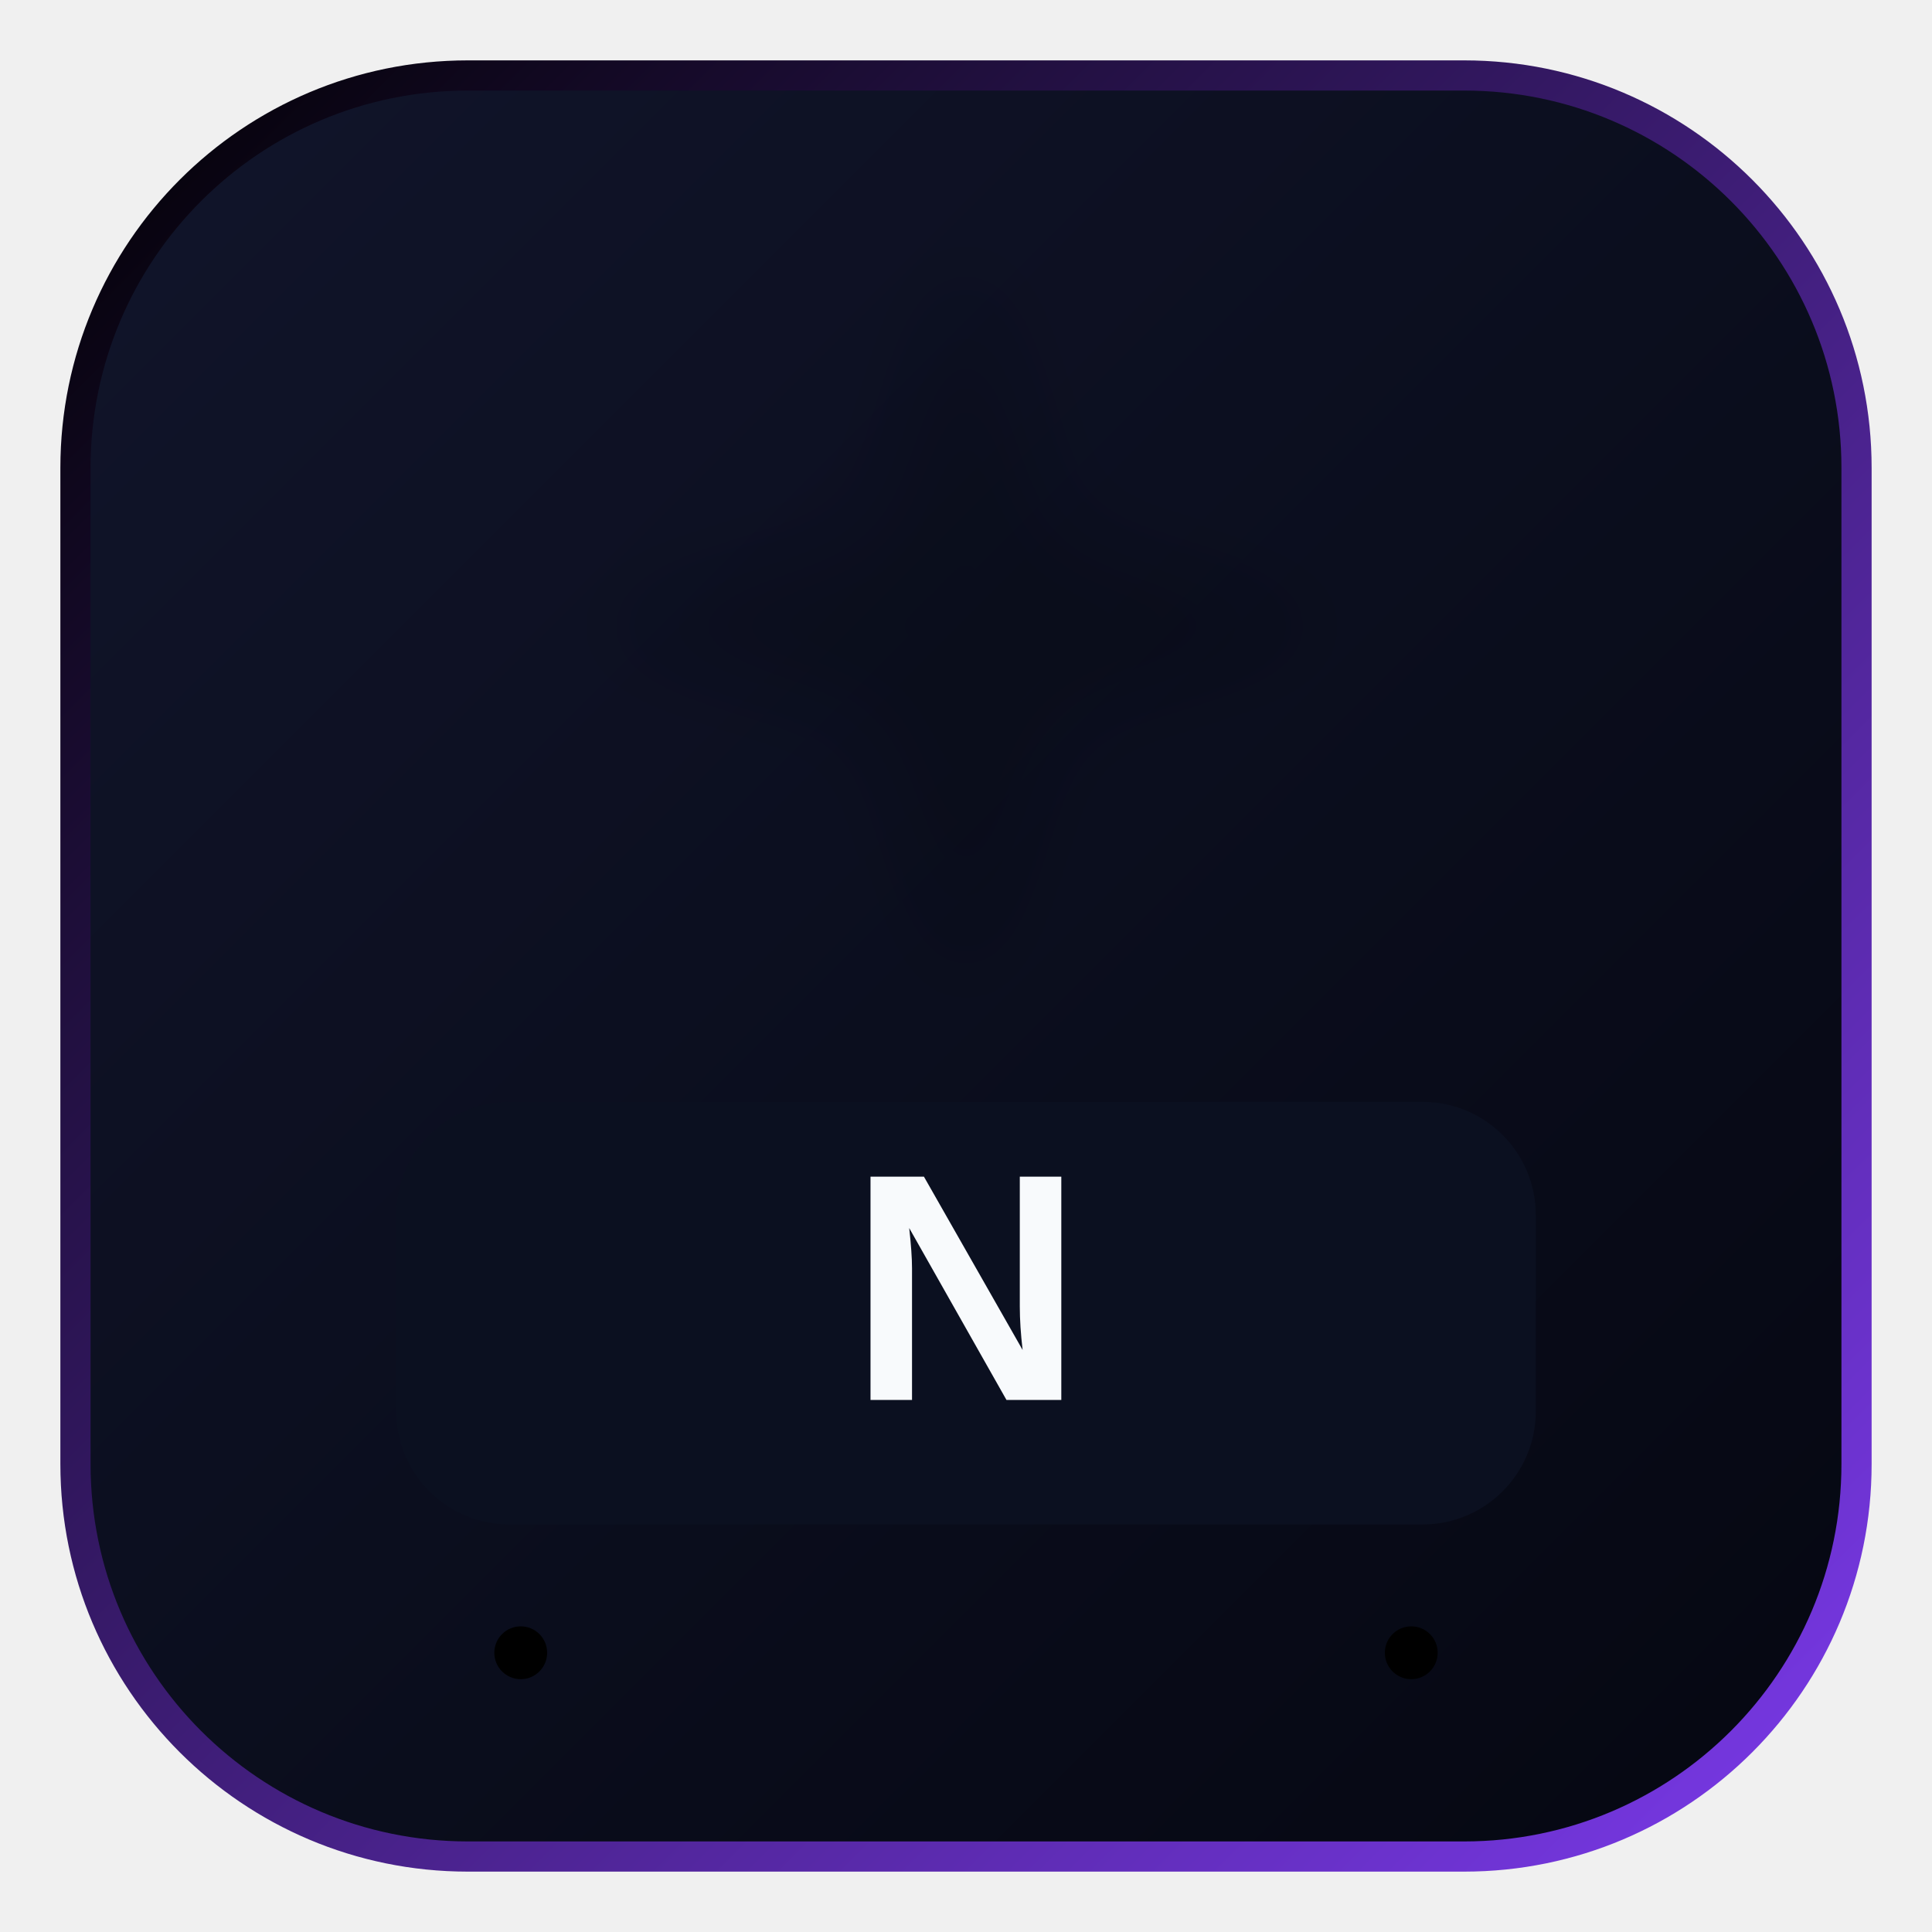
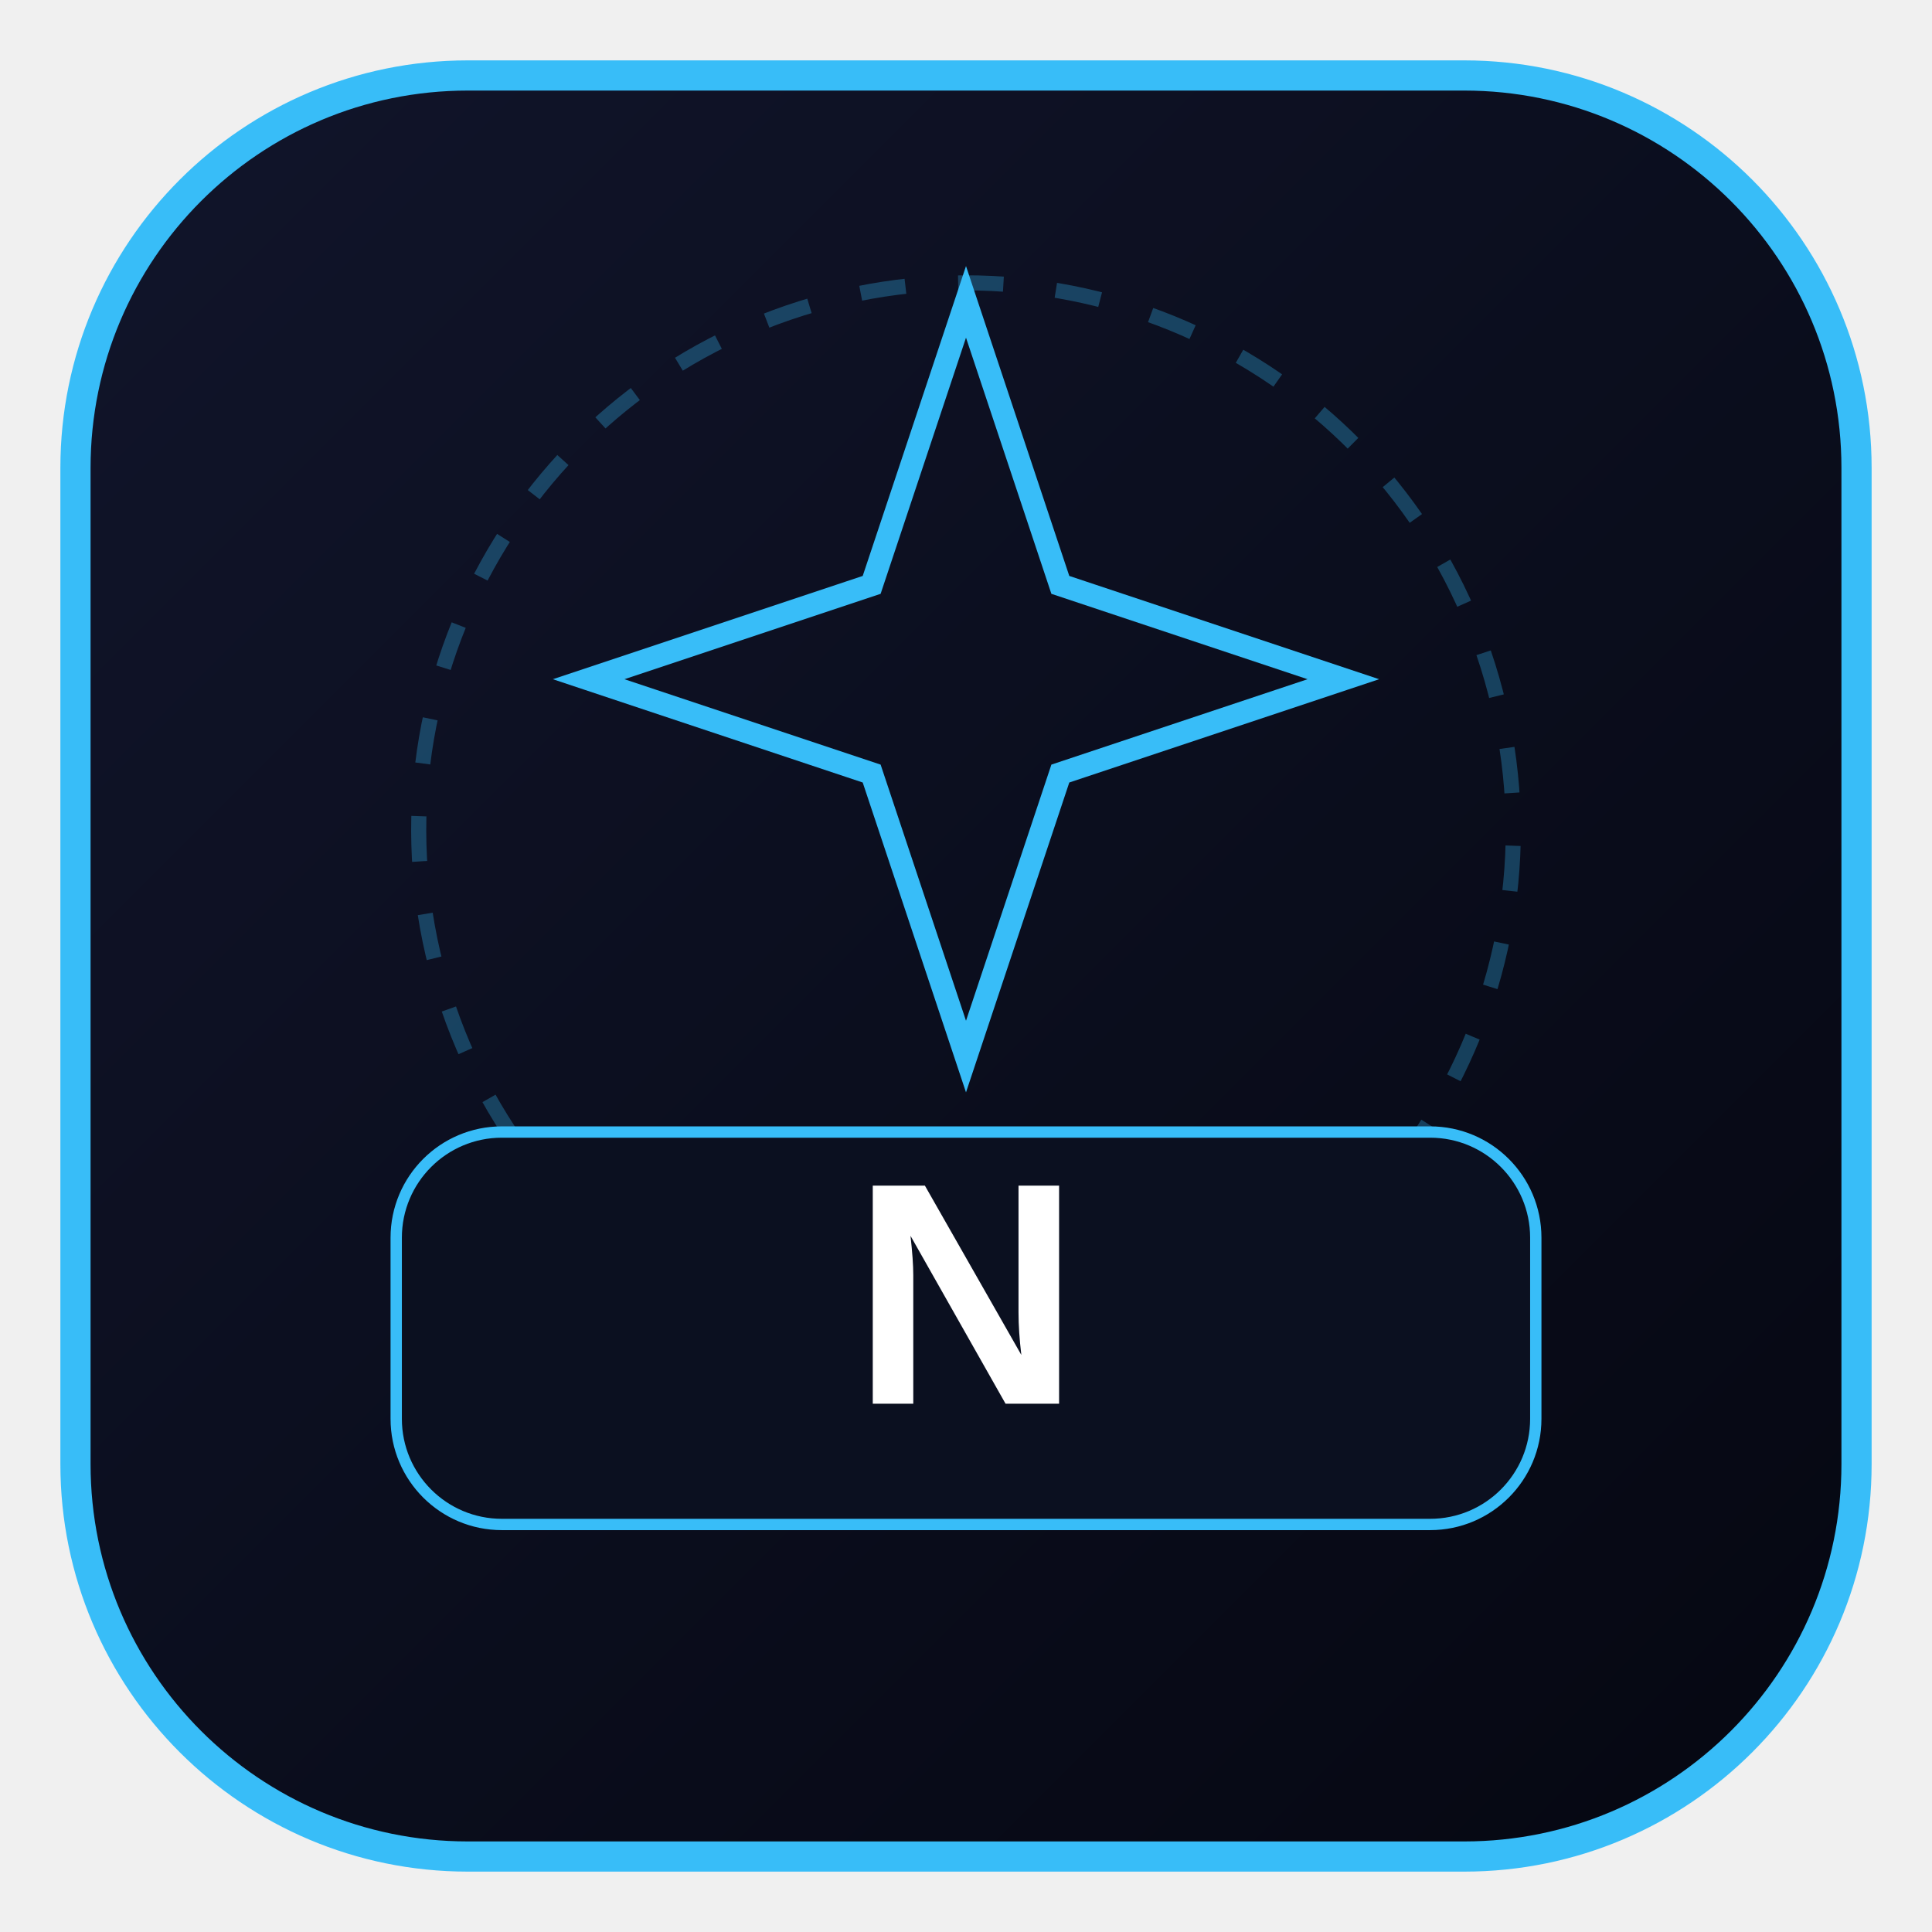
<svg xmlns="http://www.w3.org/2000/svg" width="512" height="512" viewBox="0 0 512 512">
  <defs>
-     <linearGradient id="bg" x1="0" y1="0" x2="1" y2="1">
+     <linearGradient id="b" x1="0" y1="0" x2="1" y2="1">
      <stop stop-color="#11152b" />
      <stop offset="1" stop-color="#050711" />
    </linearGradient>
-     <linearGradient id="glow" x1="0" y1="0" x2="1" y2="1">
-       <stop stop-color="38bdf8" />
-       <stop offset="1" stop-color="#7c3aed" />
-     </linearGradient>
-     <filter id="shadow">
-       <feGaussianBlur stdDeviation="12" />
-     </filter>
  </defs>
-   <rect x="20" y="20" width="472" height="472" rx="104" fill="url(#bg)" stroke="url(#glow)" stroke-width="8" />
-   <circle cx="256" cy="238" r="151" fill="none" stroke="38bdf8" stroke-opacity=".22" stroke-width="3" />
-   <circle cx="256" cy="238" r="125" fill="none" stroke="38bdf8" stroke-opacity=".45" stroke-width="2" stroke-dasharray="10 15" transform="rotate(74 256 238)" />
-   <path d="M256 66 L280 142 L356 166 L280 190 L256 266 L232 190 L156 166 L232 142 Z" fill="38bdf8" opacity=".16" filter="url(#shadow)" />
-   <path d="M256 91 L274 157 L340 175 L274 193 L256 259 L238 193 L172 175 L238 157 Z" fill="none" stroke="38bdf8" stroke-width="5" stroke-linejoin="round" />
-   <rect x="105" y="292" width="302" height="112" rx="30" fill="#0b1020" stroke="38bdf8" stroke-opacity=".7" stroke-width="3" />
-   <text x="256" y="371" fill="#f8fafc" font-family="Arial,Helvetica,sans-serif" font-size="86" font-weight="800" text-anchor="middle" letter-spacing="2">N</text>
-   <path d="M138 438 H374" stroke="38bdf8" stroke-width="5" stroke-linecap="round" />
-   <circle cx="138" cy="438" r="7" fill="38bdf8" />
-   <circle cx="374" cy="438" r="7" fill="38bdf8" />
+   <rect x="20" y="20" width="472" height="472" rx="104" fill="url(#b)" stroke="#38bdf8" stroke-width="8" />
+   <circle cx="256" cy="220" r="145" fill="none" stroke="#38bdf8" stroke-opacity=".3" stroke-width="4" stroke-dasharray="12 14" transform="rotate(74 256 220)" />
+   <path d="M256 80 L281 155 L356 180 L281 205 L256 280 L231 205 L156 180 L231 155 Z" fill="none" stroke="#38bdf8" stroke-width="6" />
+   <rect x="105" y="300" width="302" height="104" rx="28" fill="#0b1020" stroke="#38bdf8" stroke-width="3" />
+   <text x="256" y="372" fill="#fff" font-family="Arial,sans-serif" font-size="84" font-weight="800" text-anchor="middle">N</text>
</svg>
